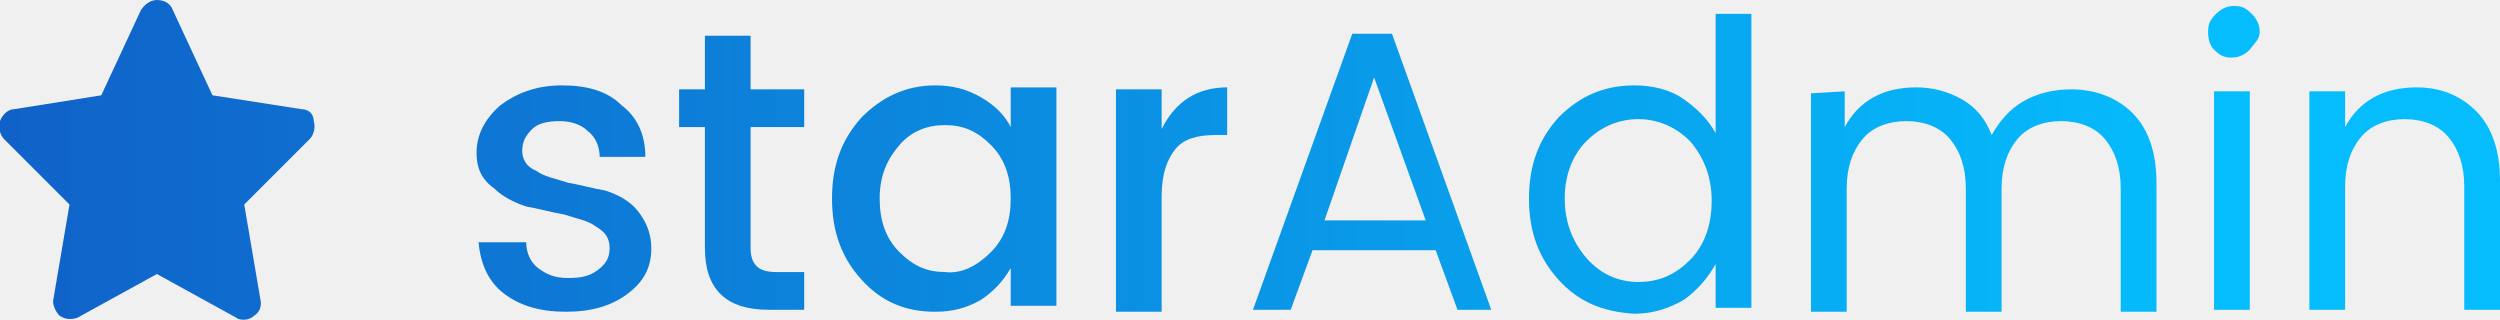
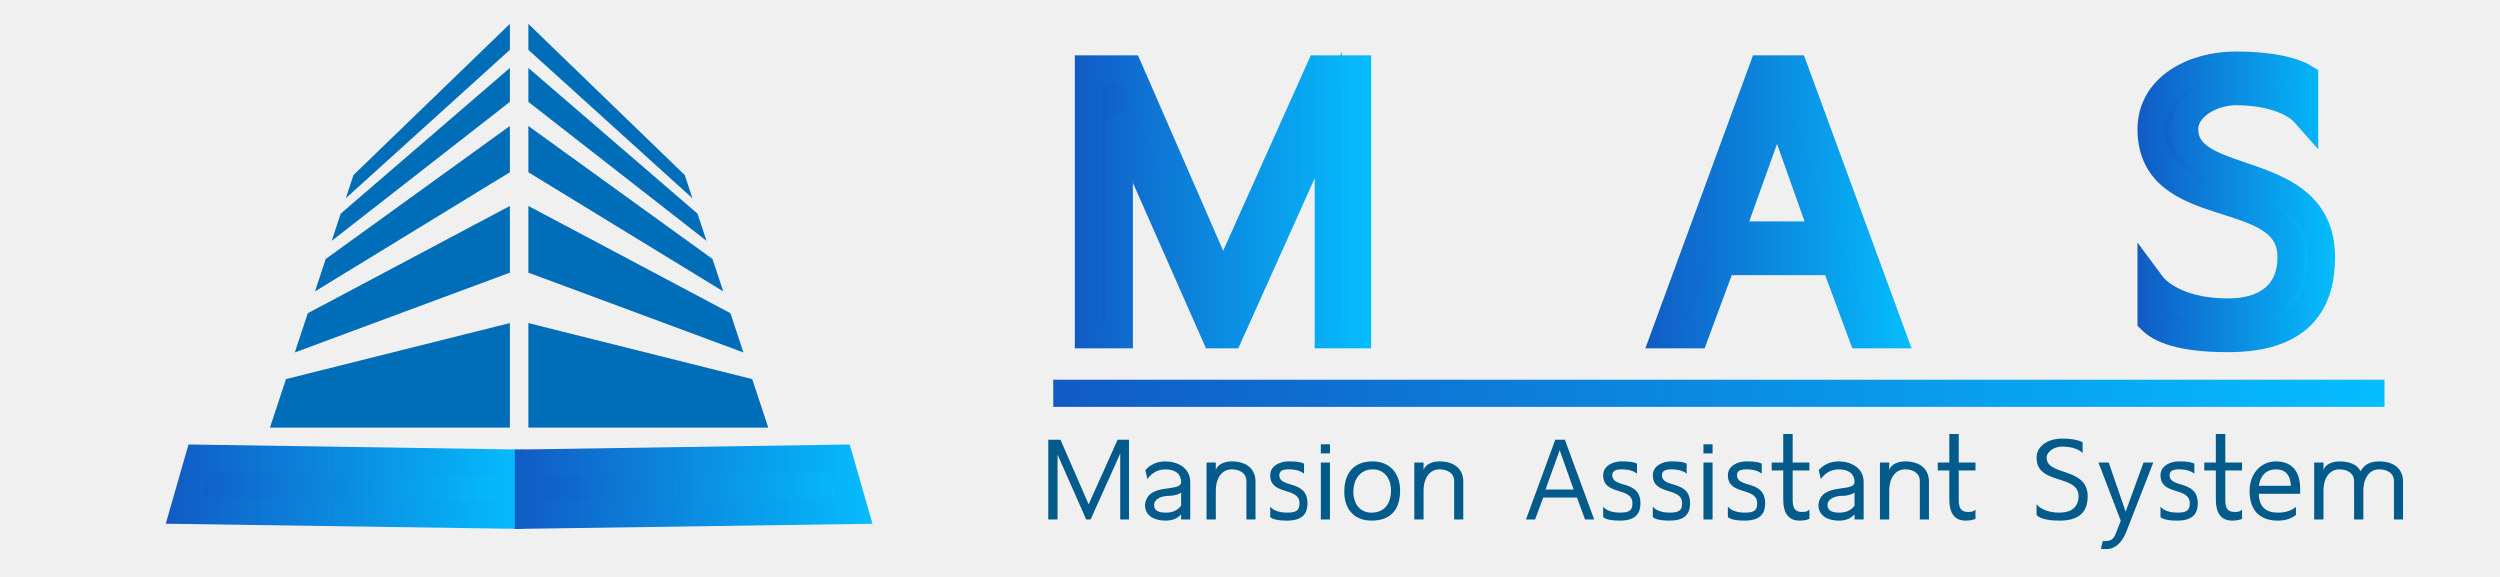
- <svg xmlns="http://www.w3.org/2000/svg" version="1.1" id="Layer_1" x="0px" y="0px" viewBox="0 0 125.9 16.1" style="enable-background:new 0 0 125.9 16.1;" xml:space="preserve">
-   <style type="text/css">
- 	.st0{fill:url(#SVGID_1_);}
- 	.st1{fill:url(#SVGID_2_);}
- 	.st2{fill:url(#SVGID_3_);}
- 	.st3{fill:url(#SVGID_4_);}
- 	.st4{fill:url(#SVGID_5_);}
- 	.st5{fill:url(#SVGID_6_);}
- 	.st6{fill:url(#SVGID_7_);}
- 	.st7{fill:url(#SVGID_8_);}
- 	.st8{fill:url(#SVGID_9_);}
- 	.st9{fill:url(#SVGID_10_);}
- 	.st10{fill:#FFFFFF;stroke:#000000;stroke-miterlimit:10;}
- </style>
+ <svg xmlns="http://www.w3.org/2000/svg" version="1.1" id="Layer_1" x="0px" y="0px" width="184.25px" height="42.52px" viewBox="0 0 184.25 42.52" enable-background="new 0 0 184.25 42.52" xml:space="preserve">
  <g>
-     <linearGradient id="SVGID_1_" gradientUnits="userSpaceOnUse" x1="-8.125" y1="1311.05" x2="111.751" y2="1311.05" gradientTransform="matrix(1 0 0 1 0 -1303)">
+     <linearGradient id="SVGID_1_" gradientUnits="userSpaceOnUse" x1="80.215" y1="14.876" x2="100.052" y2="14.876">
      <stop offset="0" style="stop-color:#115BC4" />
      <stop offset="1" style="stop-color:#05BDFD" />
    </linearGradient>
-     <path class="st0" d="M15.2,5.5l-4.5-0.7l-2-4.3C8.6,0.2,8.3,0,7.9,0C7.6,0,7.3,0.2,7.1,0.5l-2,4.3L0.7,5.5C0.4,5.5,0.1,5.8,0,6.1   C-0.1,6.4,0,6.8,0.2,7l3.3,3.3L2.7,15c-0.1,0.3,0.1,0.7,0.3,0.9c0.3,0.2,0.6,0.2,0.9,0.1l4-2.2l4,2.2c0.1,0.1,0.3,0.1,0.4,0.1   c0.2,0,0.4-0.1,0.5-0.2c0.3-0.2,0.4-0.5,0.3-0.9l-0.8-4.7L15.6,7c0.2-0.2,0.3-0.6,0.2-0.9C15.8,5.7,15.5,5.5,15.2,5.5z" />
-   </g>
-   <g>
-     <linearGradient id="SVGID_2_" gradientUnits="userSpaceOnUse" x1="-8.125" y1="10" x2="111.751" y2="10">
+     <linearGradient id="SVGID_2_" gradientUnits="userSpaceOnUse" x1="79.215" y1="14.743" x2="101.052" y2="14.743">
      <stop offset="0" style="stop-color:#115BC4" />
      <stop offset="1" style="stop-color:#05BDFD" />
    </linearGradient>
-     <path class="st1" d="M24,7.7c0-0.9,0.4-1.7,1.2-2.4c0.8-0.6,1.8-1,3.1-1s2.3,0.3,3,1c0.8,0.6,1.2,1.5,1.2,2.6h-2.3   c0-0.5-0.2-1-0.6-1.3c-0.3-0.3-0.8-0.5-1.4-0.5s-1.1,0.1-1.4,0.4s-0.5,0.6-0.5,1.1c0,0.4,0.2,0.8,0.7,1c0.4,0.3,1,0.4,1.6,0.6   c0.6,0.1,1.3,0.3,1.9,0.4c0.6,0.2,1.2,0.5,1.6,1c0.4,0.5,0.7,1.1,0.7,1.9c0,1-0.4,1.7-1.2,2.3s-1.8,0.9-3.1,0.9s-2.3-0.3-3.1-0.9   c-0.8-0.6-1.2-1.5-1.3-2.6h2.4c0,0.5,0.2,1,0.6,1.3s0.8,0.5,1.5,0.5s1.1-0.1,1.5-0.4c0.4-0.3,0.6-0.6,0.6-1.1s-0.2-0.8-0.7-1.1   c-0.4-0.3-1-0.4-1.6-0.6c-0.6-0.1-1.3-0.3-1.9-0.4c-0.6-0.2-1.2-0.5-1.6-0.9C24.2,9,24,8.4,24,7.7z" />
-     <linearGradient id="SVGID_3_" gradientUnits="userSpaceOnUse" x1="-8.125" y1="8.7" x2="111.751" y2="8.7">
+     <path fill="url(#SVGID_1_)" stroke="url(#SVGID_2_)" stroke-width="2" stroke-miterlimit="10" d="M100.052,24.674h-2.159V8.477   l-7.279,16.197h-1.08L82.415,8.557c0.08,0.12,0.08,0.2,0.08,0.32v0.2v15.597h-2.28V5.077h3l6.919,15.876l7.119-15.876h2.799V24.674   z" />
+     <linearGradient id="SVGID_3_" gradientUnits="userSpaceOnUse" x1="122.694" y1="14.876" x2="139.452" y2="14.876">
      <stop offset="0" style="stop-color:#115BC4" />
      <stop offset="1" style="stop-color:#05BDFD" />
    </linearGradient>
-     <path class="st2" d="M40.5,6.4h-2.7v6.1c0,0.4,0.1,0.7,0.3,0.9s0.5,0.3,1,0.3h1.4v1.9h-1.8c-2.1,0-3.2-1-3.2-3.1V6.4h-1.3V4.5h1.3   V1.8h2.3v2.7h2.7V6.4z" />
-     <linearGradient id="SVGID_4_" gradientUnits="userSpaceOnUse" x1="-8.125" y1="10" x2="111.751" y2="10">
+     <linearGradient id="SVGID_4_" gradientUnits="userSpaceOnUse" x1="121.262" y1="14.876" x2="140.884" y2="14.876">
      <stop offset="0" style="stop-color:#115BC4" />
      <stop offset="1" style="stop-color:#05BDFD" />
    </linearGradient>
-     <path class="st3" d="M43.4,14.1c-1-1.1-1.5-2.4-1.5-4.1s0.5-3,1.5-4.1c1-1,2.2-1.6,3.7-1.6c0.9,0,1.6,0.2,2.3,0.6s1.2,0.9,1.5,1.5   v-2h2.3v11h-2.3v-1.9c-0.4,0.7-0.9,1.2-1.5,1.6c-0.7,0.4-1.4,0.6-2.3,0.6C45.6,15.7,44.4,15.2,43.4,14.1z M49.9,12.7   c0.7-0.7,1-1.6,1-2.7s-0.3-2-1-2.7s-1.4-1-2.3-1s-1.7,0.3-2.3,1s-1,1.5-1,2.7c0,1.1,0.3,2,1,2.7s1.4,1,2.3,1   C48.4,13.8,49.2,13.4,49.9,12.7z" />
-     <linearGradient id="SVGID_5_" gradientUnits="userSpaceOnUse" x1="-8.125" y1="10.05" x2="111.751" y2="10.05">
+     <path fill="url(#SVGID_3_)" stroke="url(#SVGID_4_)" stroke-width="2" stroke-miterlimit="10" d="M139.452,24.674h-2.24   l-1.999-5.398h-8.279l-1.999,5.398h-2.24l7.199-19.596h2.359L139.452,24.674z M134.413,17.315l-3.439-9.678l-3.479,9.678H134.413z" />
+     <linearGradient id="SVGID_5_" gradientUnits="userSpaceOnUse" x1="158.534" y1="14.876" x2="171.091" y2="14.876">
      <stop offset="0" style="stop-color:#115BC4" />
      <stop offset="1" style="stop-color:#05BDFD" />
    </linearGradient>
-     <path class="st4" d="M58.5,4.5v2c0.7-1.4,1.8-2.1,3.3-2.1v2.4h-0.6c-0.9,0-1.6,0.2-2,0.7s-0.7,1.2-0.7,2.4v5.8h-2.3V4.5H58.5z" />
-     <linearGradient id="SVGID_6_" gradientUnits="userSpaceOnUse" x1="-8.125" y1="8.65" x2="111.751" y2="8.65">
+     <linearGradient id="SVGID_6_" gradientUnits="userSpaceOnUse" x1="157.534" y1="14.876" x2="172.091" y2="14.876">
      <stop offset="0" style="stop-color:#115BC4" />
      <stop offset="1" style="stop-color:#05BDFD" />
    </linearGradient>
-     <path class="st5" d="M73.4,15.6l-1.1-3h-6.2l-1.1,3h-1.9l5-13.9h2l5,13.9H73.4z M66.7,11.1h5.1l-2.6-7.2L66.7,11.1z" />
-     <linearGradient id="SVGID_7_" gradientUnits="userSpaceOnUse" x1="-8.125" y1="8.25" x2="111.751" y2="8.25">
-       <stop offset="0" style="stop-color:#115BC4" />
-       <stop offset="1" style="stop-color:#05BDFD" />
-     </linearGradient>
-     <path class="st6" d="M78.5,14.1C77.5,13,77,11.7,77,10s0.5-3,1.5-4.1c1-1,2.2-1.6,3.8-1.6c0.9,0,1.8,0.2,2.5,0.7s1.2,1,1.6,1.7v-6   h1.8v14.8h-1.8v-2.2c-0.4,0.7-0.9,1.3-1.6,1.8c-0.7,0.4-1.5,0.7-2.5,0.7C80.7,15.7,79.5,15.2,78.5,14.1z M85.1,13.1   c0.7-0.7,1.1-1.7,1.1-3c0-1.2-0.4-2.2-1.1-3C84.4,6.4,83.5,6,82.5,6s-1.9,0.4-2.6,1.1s-1.1,1.7-1.1,2.9s0.4,2.2,1.1,3   s1.6,1.2,2.6,1.2C83.6,14.2,84.4,13.8,85.1,13.1z" />
-     <linearGradient id="SVGID_8_" gradientUnits="userSpaceOnUse" x1="-8.125" y1="10.05" x2="111.751" y2="10.05">
-       <stop offset="0" style="stop-color:#115BC4" />
-       <stop offset="1" style="stop-color:#05BDFD" />
-     </linearGradient>
-     <path class="st7" d="M92.9,4.6v1.8c0.7-1.3,1.9-2,3.6-2c0.8,0,1.6,0.2,2.3,0.6c0.7,0.4,1.2,1,1.5,1.8c0.4-0.7,0.9-1.3,1.6-1.7   c0.7-0.4,1.5-0.6,2.4-0.6c1.2,0,2.3,0.4,3.1,1.2c0.8,0.8,1.2,2,1.2,3.5v6.5h-1.8V9.5c0-1.1-0.3-1.9-0.8-2.5s-1.3-0.9-2.2-0.9   s-1.7,0.3-2.2,0.9s-0.8,1.4-0.8,2.5v6.2H99V9.5c0-1.1-0.3-1.9-0.8-2.5S96.9,6.1,96,6.1S94.3,6.4,93.8,7S93,8.4,93,9.5v6.2h-1.8v-11   L92.9,4.6L92.9,4.6z" />
-     <linearGradient id="SVGID_9_" gradientUnits="userSpaceOnUse" x1="-8.125" y1="7.95" x2="111.751" y2="7.95">
-       <stop offset="0" style="stop-color:#115BC4" />
-       <stop offset="1" style="stop-color:#05BDFD" />
-     </linearGradient>
-     <path class="st8" d="M113.3,2.5c-0.2,0.2-0.5,0.4-0.9,0.4s-0.6-0.1-0.9-0.4c-0.2-0.2-0.3-0.5-0.3-0.9s0.1-0.6,0.4-0.9   c0.2-0.2,0.5-0.4,0.9-0.4s0.6,0.1,0.9,0.4c0.2,0.2,0.4,0.5,0.4,0.9S113.5,2.2,113.3,2.5z M111.5,15.6v-11h1.8v11H111.5z" />
-     <linearGradient id="SVGID_10_" gradientUnits="userSpaceOnUse" x1="-8.125" y1="10" x2="111.751" y2="10">
-       <stop offset="0" style="stop-color:#115BC4" />
-       <stop offset="1" style="stop-color:#05BDFD" />
-     </linearGradient>
-     <path class="st9" d="M118.1,4.6v1.8c0.7-1.3,1.9-2,3.6-2c1.2,0,2.2,0.4,3,1.2s1.2,2,1.2,3.5v6.5h-1.8V9.4c0-1.1-0.3-1.9-0.8-2.5   S122,6,121.1,6s-1.7,0.3-2.2,0.9s-0.8,1.4-0.8,2.5v6.2h-1.8v-11C116.3,4.6,118.1,4.6,118.1,4.6z" />
+     <path fill="url(#SVGID_5_)" stroke="url(#SVGID_6_)" stroke-width="2" stroke-miterlimit="10" d="M169.852,8.357   c-0.6-0.68-2.2-1.6-5.079-1.6c-1.76,0-3.76,1.12-3.76,2.76c0,4.519,10.078,2.239,10.078,9.438c0,3.079-1.279,5.999-6.879,5.999   c-3.599,0-5.039-0.72-5.679-1.36v-2.68c0.68,0.92,2.479,2.08,5.679,2.08c2.92,0,4.64-1.479,4.64-4.039   c0-5.479-10.318-2.68-10.318-9.438c0-3.08,3.079-4.719,6.239-4.719c3.079,0,4.559,0.6,5.079,0.919V8.357z" />
  </g>
-   <polygon class="st10" points="25.1,-43.6 25.1,-43.6 25.1,-43.6 25.1,-43.6 " />
+   <g>
+     <g>
+       <g>
+         <polygon fill="#006DB8" points="37.577,3.673 25.485,14.612 26.05,12.904 37.577,1.76    " />
+         <polygon fill="#006DB8" points="37.577,7.509 24.448,17.749 25.111,15.745 37.577,5.008    " />
+         <polygon fill="#006DB8" points="37.577,12.694 23.216,21.476 24.005,19.088 37.577,9.286    " />
+         <polygon fill="#006DB8" points="37.577,20.094 21.728,25.975 22.684,23.083 37.577,15.179    " />
+         <polygon fill="#006DB8" points="37.577,31.513 19.897,31.513 21.078,27.94 37.577,23.81    " />
+       </g>
+       <g>
+         <polygon fill="#006DB8" points="38.94,3.673 51.032,14.612 50.467,12.904 38.94,1.76    " />
+         <polygon fill="#006DB8" points="38.94,7.509 52.069,17.749 51.406,15.745 38.94,5.008    " />
+         <polygon fill="#006DB8" points="38.94,12.694 53.301,21.476 52.512,19.088 38.94,9.286    " />
+         <polygon fill="#006DB8" points="38.94,20.094 54.789,25.975 53.833,23.083 38.94,15.179    " />
+         <polygon fill="#006DB8" points="38.94,31.513 56.62,31.513 55.439,27.94 38.94,23.81    " />
+       </g>
+       <linearGradient id="SVGID_7_" gradientUnits="userSpaceOnUse" x1="13.538" y1="35.869" x2="37.577" y2="35.869">
+         <stop offset="0" style="stop-color:#115BC4" />
+         <stop offset="1" style="stop-color:#05BDFD" />
+       </linearGradient>
+       <linearGradient id="SVGID_8_" gradientUnits="userSpaceOnUse" x1="12.216" y1="35.87" x2="38.577" y2="35.87">
+         <stop offset="0" style="stop-color:#115BC4" />
+         <stop offset="1" style="stop-color:#05BDFD" />
+       </linearGradient>
+       <polygon fill="url(#SVGID_7_)" stroke="url(#SVGID_8_)" stroke-width="2" stroke-miterlimit="10" points="14.643,33.77     37.577,34.119 37.577,37.968 13.538,37.618   " />
+       <linearGradient id="SVGID_9_" gradientUnits="userSpaceOnUse" x1="38.94" y1="35.869" x2="62.979" y2="35.869">
+         <stop offset="0" style="stop-color:#115BC4" />
+         <stop offset="1" style="stop-color:#05BDFD" />
+       </linearGradient>
+       <linearGradient id="SVGID_10_" gradientUnits="userSpaceOnUse" x1="37.94" y1="35.87" x2="64.301" y2="35.87">
+         <stop offset="0" style="stop-color:#115BC4" />
+         <stop offset="1" style="stop-color:#05BDFD" />
+       </linearGradient>
+       <polygon fill="url(#SVGID_9_)" stroke="url(#SVGID_10_)" stroke-width="2" stroke-miterlimit="10" points="61.874,33.77     38.94,34.119 38.94,37.968 62.979,37.618   " />
+     </g>
+   </g>
+   <linearGradient id="SVGID_11_" gradientUnits="userSpaceOnUse" x1="77.625" y1="28.986" x2="175.737" y2="28.986">
+     <stop offset="0" style="stop-color:#115BC4" />
+     <stop offset="1" style="stop-color:#05BDFD" />
+   </linearGradient>
+   <line fill="none" stroke="url(#SVGID_11_)" stroke-width="2" stroke-miterlimit="10" x1="77.625" y1="28.986" x2="175.737" y2="28.986" />
+   <g>
+     <path fill="#035B8C" d="M83.207,38.285h-0.647v-4.857l-2.183,4.857h-0.324l-2.135-4.833c0.024,0.035,0.024,0.06,0.024,0.096v0.06   v4.678h-0.684v-5.877h0.9l2.075,4.762l2.135-4.762h0.839V38.285z" />
+     <path fill="#035B8C" d="M84.41,34.652c0.276-0.324,0.756-0.647,1.475-0.647c0.84,0,1.835,0.432,1.835,1.522v2.759h-0.672v-0.384   c-0.228,0.275-0.587,0.468-1.164,0.468c-0.768,0-1.499-0.336-1.499-1.151c0.156-1.703,2.663-0.888,2.663-1.691   c0-0.611-0.444-0.936-1.164-0.936c-0.635,0-1.067,0.349-1.319,0.72L84.41,34.652z M87.048,37.266v-0.959   c-0.156,0.107-0.468,0.239-0.959,0.239c-0.384,0-1.031,0.18-1.031,0.672c0,0.54,0.576,0.563,0.899,0.563   C86.497,37.781,86.856,37.542,87.048,37.266z" />
+     <path fill="#035B8C" d="M91.86,38.285v-2.83c0-0.576-0.48-0.864-1.092-0.864c-0.611,0-1.163,0.504-1.163,1.596v2.099h-0.684v-4.197   h0.684v0.552c0.132-0.444,0.684-0.636,1.163-0.636c1.164,0,1.763,0.611,1.763,1.486v2.795H91.86z" />
+     <path fill="#035B8C" d="M96.108,34.904c-0.18-0.132-0.492-0.313-1.127-0.313c-0.396,0-0.695,0.084-0.695,0.432   c0,0.996,2.075,0.301,2.075,2.075c0,0.66-0.276,1.271-1.499,1.271c-0.804,0-1.104-0.132-1.248-0.264v-0.768   c0.156,0.204,0.528,0.443,1.248,0.443c0.671,0,0.911-0.155,0.911-0.684c0-1.247-2.159-0.54-2.159-2.075   c0-0.671,0.696-1.019,1.367-1.019c0.684,0,0.972,0.084,1.127,0.168V34.904z" />
+     <path fill="#035B8C" d="M97.346,32.744h0.672v0.672h-0.672V32.744z M97.346,34.088h0.672v4.197h-0.672V34.088z" />
+     <path fill="#035B8C" d="M99.074,36.246c0-1.451,0.755-2.242,2.099-2.242c1.199,0,2.015,0.839,2.015,2.146   c0,1.487-0.768,2.219-2.11,2.219C99.877,38.369,99.074,37.602,99.074,36.246z M102.516,36.151c0-0.924-0.527-1.56-1.343-1.56   c-0.863,0-1.428,0.648-1.428,1.655c0,0.924,0.516,1.535,1.332,1.535C101.988,37.781,102.516,37.17,102.516,36.151z" />
+     <path fill="#035B8C" d="M107.172,38.285v-2.83c0-0.576-0.479-0.864-1.092-0.864c-0.611,0-1.163,0.504-1.163,1.596v2.099h-0.684   v-4.197h0.684v0.552c0.132-0.444,0.684-0.636,1.163-0.636c1.164,0,1.764,0.611,1.764,1.486v2.795H107.172z" />
+     <path fill="#035B8C" d="M117.491,38.285h-0.672l-0.6-1.619h-2.482l-0.601,1.619h-0.671l2.158-5.877h0.708L117.491,38.285z    M115.979,36.078l-1.031-2.902l-1.044,2.902H115.979z" />
+     <path fill="#035B8C" d="M120.647,34.904c-0.18-0.132-0.491-0.313-1.127-0.313c-0.396,0-0.695,0.084-0.695,0.432   c0,0.996,2.074,0.301,2.074,2.075c0,0.66-0.275,1.271-1.499,1.271c-0.804,0-1.104-0.132-1.247-0.264v-0.768   c0.155,0.204,0.527,0.443,1.247,0.443c0.672,0,0.911-0.155,0.911-0.684c0-1.247-2.158-0.54-2.158-2.075   c0-0.671,0.695-1.019,1.367-1.019c0.684,0,0.972,0.084,1.127,0.168V34.904z" />
+     <path fill="#035B8C" d="M124.308,34.904c-0.18-0.132-0.492-0.313-1.128-0.313c-0.396,0-0.695,0.084-0.695,0.432   c0,0.996,2.075,0.301,2.075,2.075c0,0.66-0.276,1.271-1.499,1.271c-0.804,0-1.104-0.132-1.248-0.264v-0.768   c0.156,0.204,0.528,0.443,1.248,0.443c0.671,0,0.911-0.155,0.911-0.684c0-1.247-2.159-0.54-2.159-2.075   c0-0.671,0.696-1.019,1.367-1.019c0.684,0,0.972,0.084,1.128,0.168V34.904z" />
+     <path fill="#035B8C" d="M125.545,32.744h0.672v0.672h-0.672V32.744z M125.545,34.088h0.672v4.197h-0.672V34.088z" />
+     <path fill="#035B8C" d="M129.84,34.904c-0.18-0.132-0.492-0.313-1.128-0.313c-0.396,0-0.695,0.084-0.695,0.432   c0,0.996,2.075,0.301,2.075,2.075c0,0.66-0.276,1.271-1.499,1.271c-0.804,0-1.104-0.132-1.248-0.264v-0.768   c0.156,0.204,0.528,0.443,1.248,0.443c0.671,0,0.911-0.155,0.911-0.684c0-1.247-2.159-0.54-2.159-2.075   c0-0.671,0.696-1.019,1.367-1.019c0.684,0,0.972,0.084,1.128,0.168V34.904z" />
+     <path fill="#035B8C" d="M130.573,34.088h0.852v-2.1h0.695v2.1h1.235v0.587h-1.235v2.159c0,0.684,0.204,0.899,0.732,0.899   c0.239,0,0.407-0.06,0.503-0.18v0.684c-0.18,0.084-0.432,0.132-0.731,0.132c-0.827,0-1.199-0.576-1.199-1.535v-2.159h-0.852V34.088   z" />
+     <path fill="#035B8C" d="M134.041,34.652c0.275-0.324,0.756-0.647,1.476-0.647c0.839,0,1.835,0.432,1.835,1.522v2.759h-0.672v-0.384   c-0.229,0.275-0.588,0.468-1.163,0.468c-0.768,0-1.5-0.336-1.5-1.151c0.156-1.703,2.663-0.888,2.663-1.691   c0-0.611-0.444-0.936-1.163-0.936c-0.636,0-1.068,0.349-1.319,0.72L134.041,34.652z M136.68,37.266v-0.959   c-0.156,0.107-0.468,0.239-0.96,0.239c-0.384,0-1.031,0.18-1.031,0.672c0,0.54,0.576,0.563,0.899,0.563   C136.128,37.781,136.487,37.542,136.68,37.266z" />
+     <path fill="#035B8C" d="M141.491,38.285v-2.83c0-0.576-0.479-0.864-1.092-0.864c-0.611,0-1.163,0.504-1.163,1.596v2.099h-0.684   v-4.197h0.684v0.552c0.132-0.444,0.684-0.636,1.163-0.636c1.164,0,1.764,0.611,1.764,1.486v2.795H141.491z" />
+     <path fill="#035B8C" d="M142.813,34.088h0.852v-2.1h0.695v2.1h1.235v0.587h-1.235v2.159c0,0.684,0.204,0.899,0.731,0.899   c0.24,0,0.408-0.06,0.504-0.18v0.684c-0.18,0.084-0.432,0.132-0.731,0.132c-0.828,0-1.199-0.576-1.199-1.535v-2.159h-0.852V34.088z   " />
+     <path fill="#035B8C" d="M153.49,33.392c-0.18-0.204-0.659-0.479-1.522-0.479c-0.528,0-1.128,0.336-1.128,0.827   c0,1.355,3.022,0.672,3.022,2.831c0,0.923-0.384,1.799-2.063,1.799c-1.08,0-1.512-0.216-1.703-0.408v-0.803   c0.204,0.275,0.743,0.623,1.703,0.623c0.875,0,1.391-0.443,1.391-1.211c0-1.644-3.094-0.804-3.094-2.831   c0-0.923,0.923-1.415,1.871-1.415c0.923,0,1.367,0.18,1.522,0.276V33.392z" />
+     <path fill="#035B8C" d="M154.98,39.868c0.012,0.012,0.048,0.012,0.084,0.012c0.455,0,0.684-0.071,0.887-0.6l0.349-0.899   l-1.644-4.293h0.756l1.247,3.622l1.319-3.622h0.72l-1.967,5.049c-0.348,0.888-0.852,1.331-1.499,1.331   c-0.181,0-0.288,0-0.396-0.036L154.98,39.868z" />
+     <path fill="#035B8C" d="M161.723,34.904c-0.18-0.132-0.492-0.313-1.128-0.313c-0.396,0-0.695,0.084-0.695,0.432   c0,0.996,2.075,0.301,2.075,2.075c0,0.66-0.276,1.271-1.499,1.271c-0.804,0-1.104-0.132-1.248-0.264v-0.768   c0.156,0.204,0.528,0.443,1.248,0.443c0.671,0,0.911-0.155,0.911-0.684c0-1.247-2.159-0.54-2.159-2.075   c0-0.671,0.696-1.019,1.367-1.019c0.684,0,0.972,0.084,1.128,0.168V34.904z" />
+     <path fill="#035B8C" d="M162.456,34.088h0.852v-2.1h0.696v2.1h1.235v0.587h-1.235v2.159c0,0.684,0.203,0.899,0.731,0.899   c0.239,0,0.407-0.06,0.504-0.18v0.684c-0.181,0.084-0.432,0.132-0.732,0.132c-0.827,0-1.199-0.576-1.199-1.535v-2.159h-0.852   V34.088z" />
+     <path fill="#035B8C" d="M169.522,36.391h-3.046c0,1.007,0.587,1.391,1.391,1.391c0.72,0,1.092-0.228,1.344-0.42v0.588   c-0.252,0.192-0.624,0.42-1.344,0.42c-1.199,0-2.074-0.647-2.074-2.171c0-1.295,0.827-2.194,1.942-2.194s1.787,0.659,1.787,2.015   V36.391z M168.839,35.803c-0.036-0.815-0.432-1.212-1.104-1.212s-1.151,0.432-1.259,1.212H168.839z" />
+     <path fill="#035B8C" d="M176.434,38.285v-2.83c0-0.576-0.48-0.864-1.092-0.864s-1.163,0.504-1.163,1.596v2.099h-0.684v-2.83   c0-0.576-0.479-0.864-1.092-0.864c-0.611,0-1.163,0.504-1.163,1.596v2.099h-0.684v-4.197h0.684v0.552   c0.132-0.444,0.684-0.636,1.163-0.636c0.792,0,1.319,0.239,1.571,0.719c0.252-0.443,0.647-0.719,1.367-0.719   c1.163,0,1.763,0.611,1.763,1.486v2.795H176.434z" />
+   </g>
</svg>
